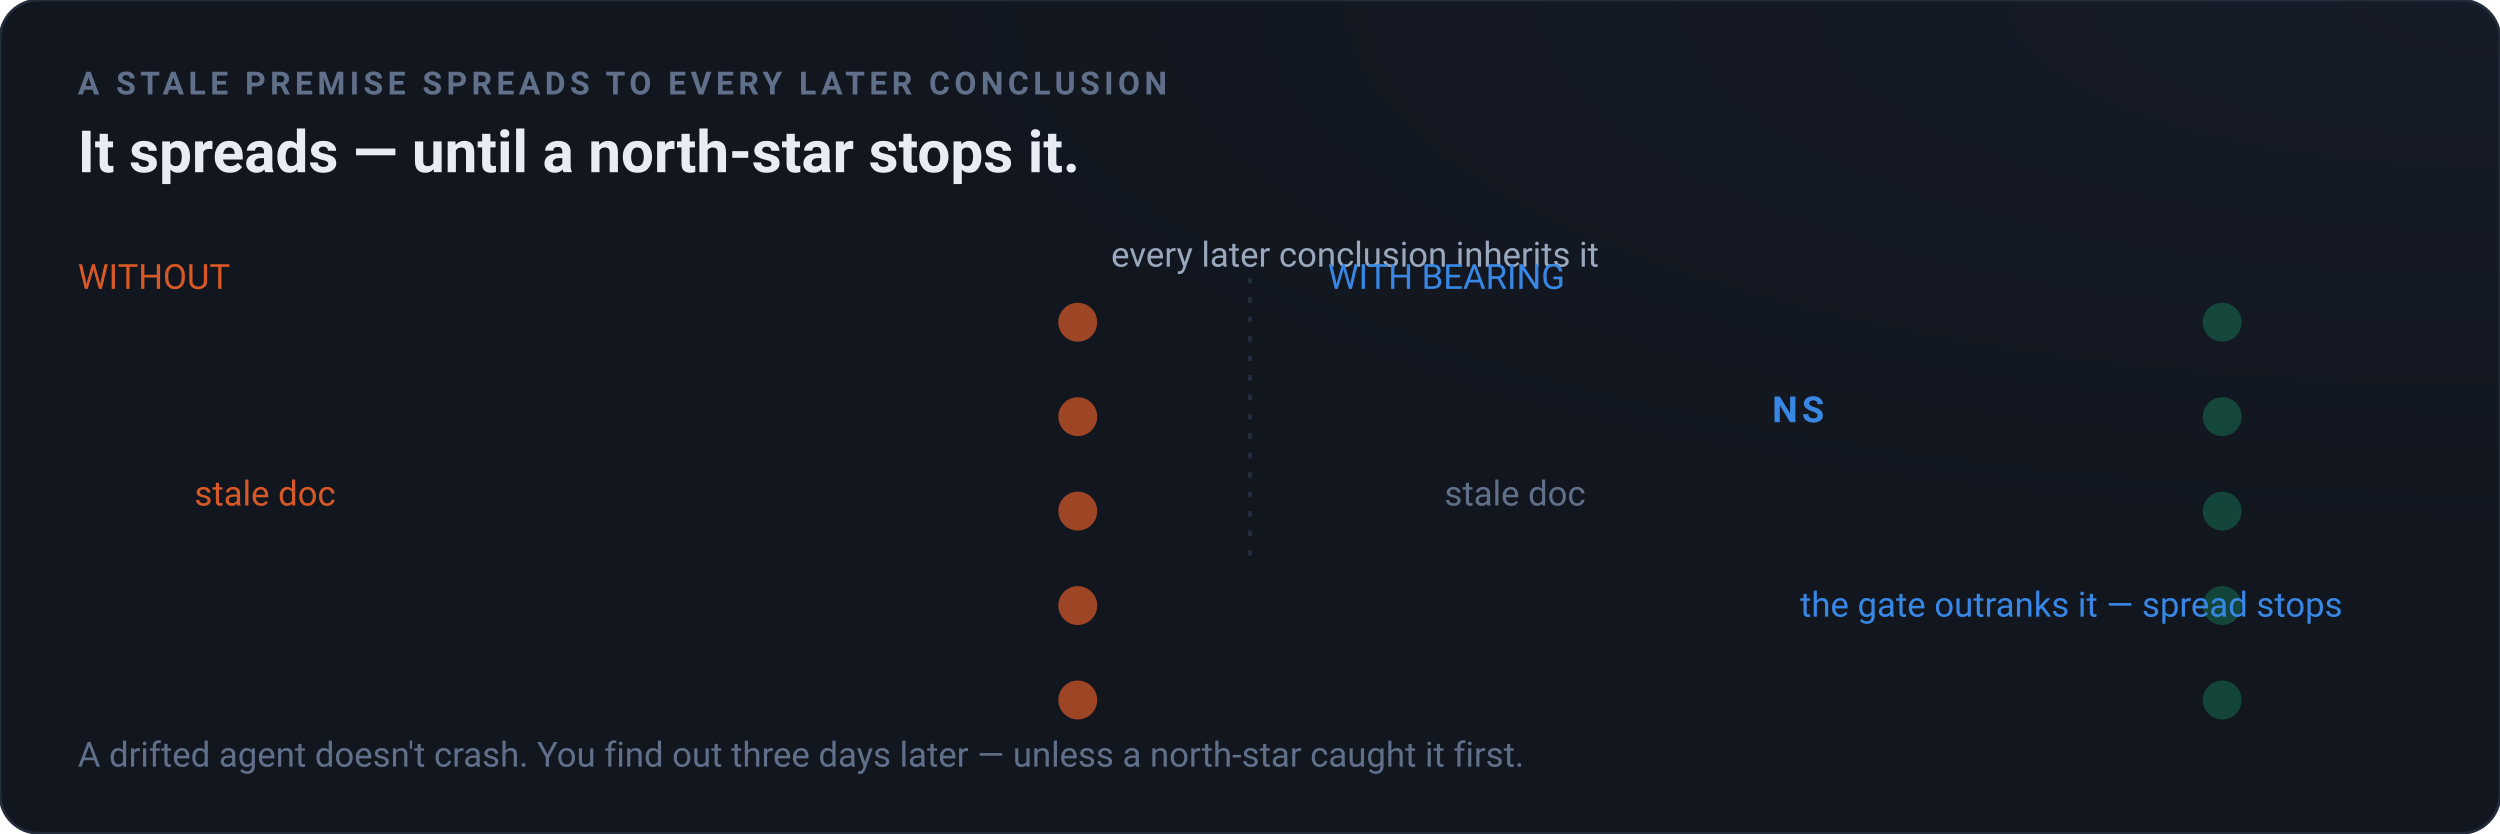
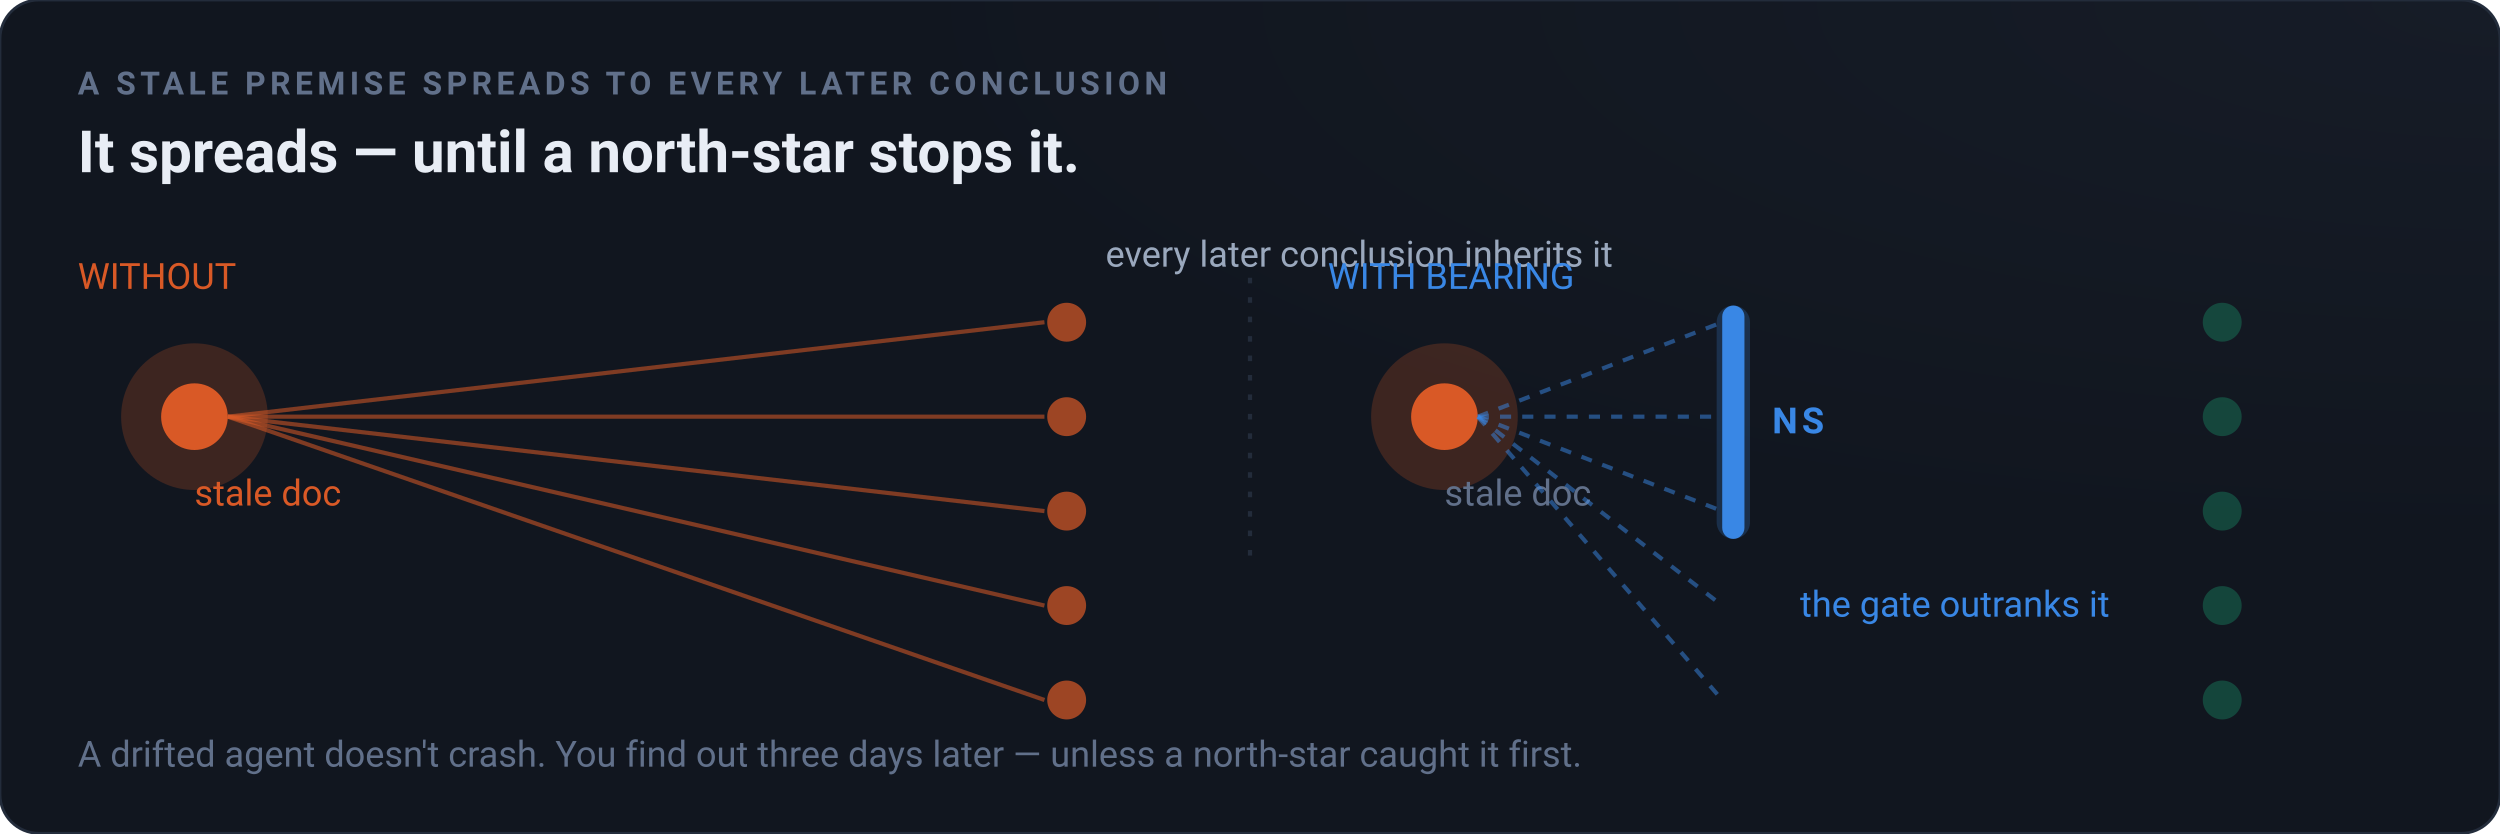
- <svg xmlns="http://www.w3.org/2000/svg" height="300" viewBox="0 0 900 300" width="900">
-   <radialGradient id="a" cx="100%" cy="0%" r="120%">
-     <stop offset="0" stop-color="#161c27" />
-     <stop offset=".55" stop-color="#11161f" />
-   </radialGradient>
-   <rect fill="url(#a)" height="300" rx="14" stroke="#232c3b" width="900" />
-   <text fill="#61708a" font-family="ui-sans-serif,-apple-system,BlinkMacSystemFont,'Segoe UI',Roboto,'Helvetica Neue',sans-serif" font-size="11.5" font-weight="600" letter-spacing="1.6" x="28" y="34">A STALE PREMISE SPREADS TO EVERY LATER CONCLUSION</text>
-   <text fill="#e8edf5" font-family="ui-sans-serif,-apple-system,BlinkMacSystemFont,'Segoe UI',Roboto,'Helvetica Neue',sans-serif" font-size="21" font-weight="700" x="28" y="62">It spreads — until a north-star stops it.</text>
-   <g fill="#d95926">
-     <text font-family="ui-sans-serif,-apple-system,BlinkMacSystemFont,'Segoe UI',Roboto,'Helvetica Neue',sans-serif" font-size="12.5" x="28" y="104">WITHOUT</text>
-     <circle cx="70" cy="150" r="12" visibility="hidden" />
-     <text font-family="ui-sans-serif,-apple-system,BlinkMacSystemFont,'Segoe UI',Roboto,'Helvetica Neue',sans-serif" font-size="12.5" x="70" y="182">stale doc</text>
-     <circle cx="388" cy="116" opacity=".7" r="7" />
-     <circle cx="388" cy="150" opacity=".7" r="7" />
-     <circle cx="388" cy="184" opacity=".7" r="7" />
-     <circle cx="388" cy="218" opacity=".7" r="7" />
-     <circle cx="388" cy="252" opacity=".7" r="7" />
-   </g>
-   <text fill="#9aa8bd" font-family="ui-sans-serif,-apple-system,BlinkMacSystemFont,'Segoe UI',Roboto,'Helvetica Neue',sans-serif" font-size="12.5" x="400" y="96">every later conclusion inherits it</text>
-   <path d="m450 100v100" stroke="#232c3b" stroke-dasharray="2 5" stroke-width="1.5" />
-   <text fill="#3987e5" font-family="ui-sans-serif,-apple-system,BlinkMacSystemFont,'Segoe UI',Roboto,'Helvetica Neue',sans-serif" font-size="12.5" x="478" y="104">WITH BEARING</text>
-   <circle cx="520" cy="150" fill="#d95926" r="12" visibility="hidden" />
-   <text fill="#61708a" font-family="ui-sans-serif,-apple-system,BlinkMacSystemFont,'Segoe UI',Roboto,'Helvetica Neue',sans-serif" font-size="12.5" x="520" y="182">stale doc</text>
-   <rect fill="#3987e5" height="84" rx="4" visibility="hidden" width="8" x="620" y="110" />
-   <text fill="#3987e5" font-family="ui-sans-serif,-apple-system,BlinkMacSystemFont,'Segoe UI',Roboto,'Helvetica Neue',sans-serif" font-size="13" font-weight="700" letter-spacing="1.5" x="638" y="152">NS</text>
-   <circle cx="800" cy="116" fill="#199e70" opacity=".35" r="7" />
-   <circle cx="800" cy="150" fill="#199e70" opacity=".35" r="7" />
-   <circle cx="800" cy="184" fill="#199e70" opacity=".35" r="7" />
-   <circle cx="800" cy="218" fill="#199e70" opacity=".35" r="7" />
-   <circle cx="800" cy="252" fill="#199e70" opacity=".35" r="7" />
-   <text fill="#3987e5" font-family="ui-sans-serif,-apple-system,BlinkMacSystemFont,'Segoe UI',Roboto,'Helvetica Neue',sans-serif" font-size="12.5" x="648" y="222">the gate outranks it — spread stops</text>
-   <text fill="#61708a" font-family="ui-sans-serif,-apple-system,BlinkMacSystemFont,'Segoe UI',Roboto,'Helvetica Neue',sans-serif" font-size="12.5" x="28" y="276">A drifted agent doesn't crash. You find out three days later — unless a north-star caught it first.</text>
+ <svg xmlns="http://www.w3.org/2000/svg" viewBox="0 0 900 300" width="900" height="300" role="img" aria-label="Without bearing a stale premise spreads silently to every later conclusion; with it a north-star gate stops the spread at the source.">
+   <defs>
+     <marker id="ar" viewBox="0 0 10 10" refX="8.5" refY="5" markerWidth="5.5" markerHeight="5.5" orient="auto-start-reverse">
+       <path d="M0 0 L10 5 L0 10 z" fill="#3a465c" />
+     </marker>
+     <radialGradient id="surfaceGrad" cx="100%" cy="0%" r="120%">
+       <stop offset="0%" stop-color="#161c27" />
+       <stop offset="55%" stop-color="#11161f" />
+     </radialGradient>
+     <linearGradient id="panelGrad" x1="0" y1="0" x2="0" y2="1">
+       <stop offset="0%" stop-color="#1d2533" />
+       <stop offset="100%" stop-color="#1a2130" />
+     </linearGradient>
+   </defs>
+   <rect width="900" height="300" rx="14" fill="url(#surfaceGrad)" stroke="#232c3b" />
+   <text x="28" y="34" font-family="ui-sans-serif,-apple-system,BlinkMacSystemFont,'Segoe UI',Roboto,'Helvetica Neue',sans-serif" font-size="11.5" font-weight="600" letter-spacing="1.6" fill="#61708a">A STALE PREMISE SPREADS TO EVERY LATER CONCLUSION</text>
+   <text x="28" y="62" font-family="ui-sans-serif,-apple-system,BlinkMacSystemFont,'Segoe UI',Roboto,'Helvetica Neue',sans-serif" font-size="21" font-weight="700" fill="#e8edf5">It spreads — until a north-star stops it.</text>
+   <text x="28" y="104" text-anchor="start" font-family="ui-sans-serif,-apple-system,BlinkMacSystemFont,'Segoe UI',Roboto,'Helvetica Neue',sans-serif" font-size="13" fill="#d95926">WITHOUT</text>
+   <circle cx="70" cy="150" r="26.4" fill="#d95926" opacity="0.22" />
+   <circle cx="70" cy="150" r="12" fill="#d95926" opacity="1" />
+   <text x="70" y="182" text-anchor="start" font-family="ui-sans-serif,-apple-system,BlinkMacSystemFont,'Segoe UI',Roboto,'Helvetica Neue',sans-serif" font-size="13" fill="#d95926">stale doc</text>
+   <line x1="82" y1="150" x2="376" y2="116" stroke="#d95926" stroke-width="1.5" opacity="0.55" />
+   <line x1="82" y1="150" x2="376" y2="150" stroke="#d95926" stroke-width="1.5" opacity="0.55" />
+   <line x1="82" y1="150" x2="376" y2="184" stroke="#d95926" stroke-width="1.5" opacity="0.55" />
+   <line x1="82" y1="150" x2="376" y2="218" stroke="#d95926" stroke-width="1.5" opacity="0.55" />
+   <line x1="82" y1="150" x2="376" y2="252" stroke="#d95926" stroke-width="1.5" opacity="0.55" />
+   <circle cx="384" cy="116" r="7" fill="#d95926" opacity="0.7" />
+   <circle cx="384" cy="150" r="7" fill="#d95926" opacity="0.7" />
+   <circle cx="384" cy="184" r="7" fill="#d95926" opacity="0.7" />
+   <circle cx="384" cy="218" r="7" fill="#d95926" opacity="0.7" />
+   <circle cx="384" cy="252" r="7" fill="#d95926" opacity="0.7" />
+   <text x="398" y="96" text-anchor="start" font-family="ui-sans-serif,-apple-system,BlinkMacSystemFont,'Segoe UI',Roboto,'Helvetica Neue',sans-serif" font-size="13" fill="#9aa8bd">every later conclusion inherits it</text>
+   <line x1="450" y1="100" x2="450" y2="200" stroke="#232c3b" stroke-width="1.5" stroke-dasharray="2 5" />
+   <text x="478" y="104" text-anchor="start" font-family="ui-sans-serif,-apple-system,BlinkMacSystemFont,'Segoe UI',Roboto,'Helvetica Neue',sans-serif" font-size="13" fill="#3987e5">WITH BEARING</text>
+   <circle cx="520" cy="150" r="26.4" fill="#d95926" opacity="0.22" />
+   <circle cx="520" cy="150" r="12" fill="#d95926" opacity="1" />
+   <text x="520" y="182" text-anchor="start" font-family="ui-sans-serif,-apple-system,BlinkMacSystemFont,'Segoe UI',Roboto,'Helvetica Neue',sans-serif" font-size="13" fill="#61708a">stale doc</text>
+   <rect x="618" y="110" width="12" height="84" rx="6" fill="#3987e5" opacity="0.22" />
+   <rect x="620" y="110" width="8" height="84" rx="4" fill="#3987e5" />
+   <text x="638" y="156" font-family="ui-sans-serif,-apple-system,BlinkMacSystemFont,'Segoe UI',Roboto,'Helvetica Neue',sans-serif" font-size="13" font-weight="700" letter-spacing="1.5" fill="#3987e5">NS</text>
+   <line x1="532" y1="150" x2="620" y2="116" stroke="#3987e5" stroke-width="1.5" opacity="0.5" stroke-dasharray="4 4" />
+   <line x1="532" y1="150" x2="620" y2="150" stroke="#3987e5" stroke-width="1.5" opacity="0.5" stroke-dasharray="4 4" />
+   <line x1="532" y1="150" x2="620" y2="184" stroke="#3987e5" stroke-width="1.5" opacity="0.5" stroke-dasharray="4 4" />
+   <line x1="532" y1="150" x2="620" y2="218" stroke="#3987e5" stroke-width="1.5" opacity="0.5" stroke-dasharray="4 4" />
+   <line x1="532" y1="150" x2="620" y2="252" stroke="#3987e5" stroke-width="1.5" opacity="0.5" stroke-dasharray="4 4" />
+   <circle cx="800" cy="116" r="7" fill="#199e70" opacity="0.35" />
+   <circle cx="800" cy="150" r="7" fill="#199e70" opacity="0.35" />
+   <circle cx="800" cy="184" r="7" fill="#199e70" opacity="0.35" />
+   <circle cx="800" cy="218" r="7" fill="#199e70" opacity="0.35" />
+   <circle cx="800" cy="252" r="7" fill="#199e70" opacity="0.35" />
+   <text x="648" y="222" text-anchor="start" font-family="ui-sans-serif,-apple-system,BlinkMacSystemFont,'Segoe UI',Roboto,'Helvetica Neue',sans-serif" font-size="13" fill="#3987e5">the gate outranks it</text>
+   <text x="28" y="276" text-anchor="start" font-family="ui-sans-serif,-apple-system,BlinkMacSystemFont,'Segoe UI',Roboto,'Helvetica Neue',sans-serif" font-size="13" fill="#61708a">A drifted agent doesn't crash. You find out three days later — unless a north-star caught it first.</text>
</svg>
